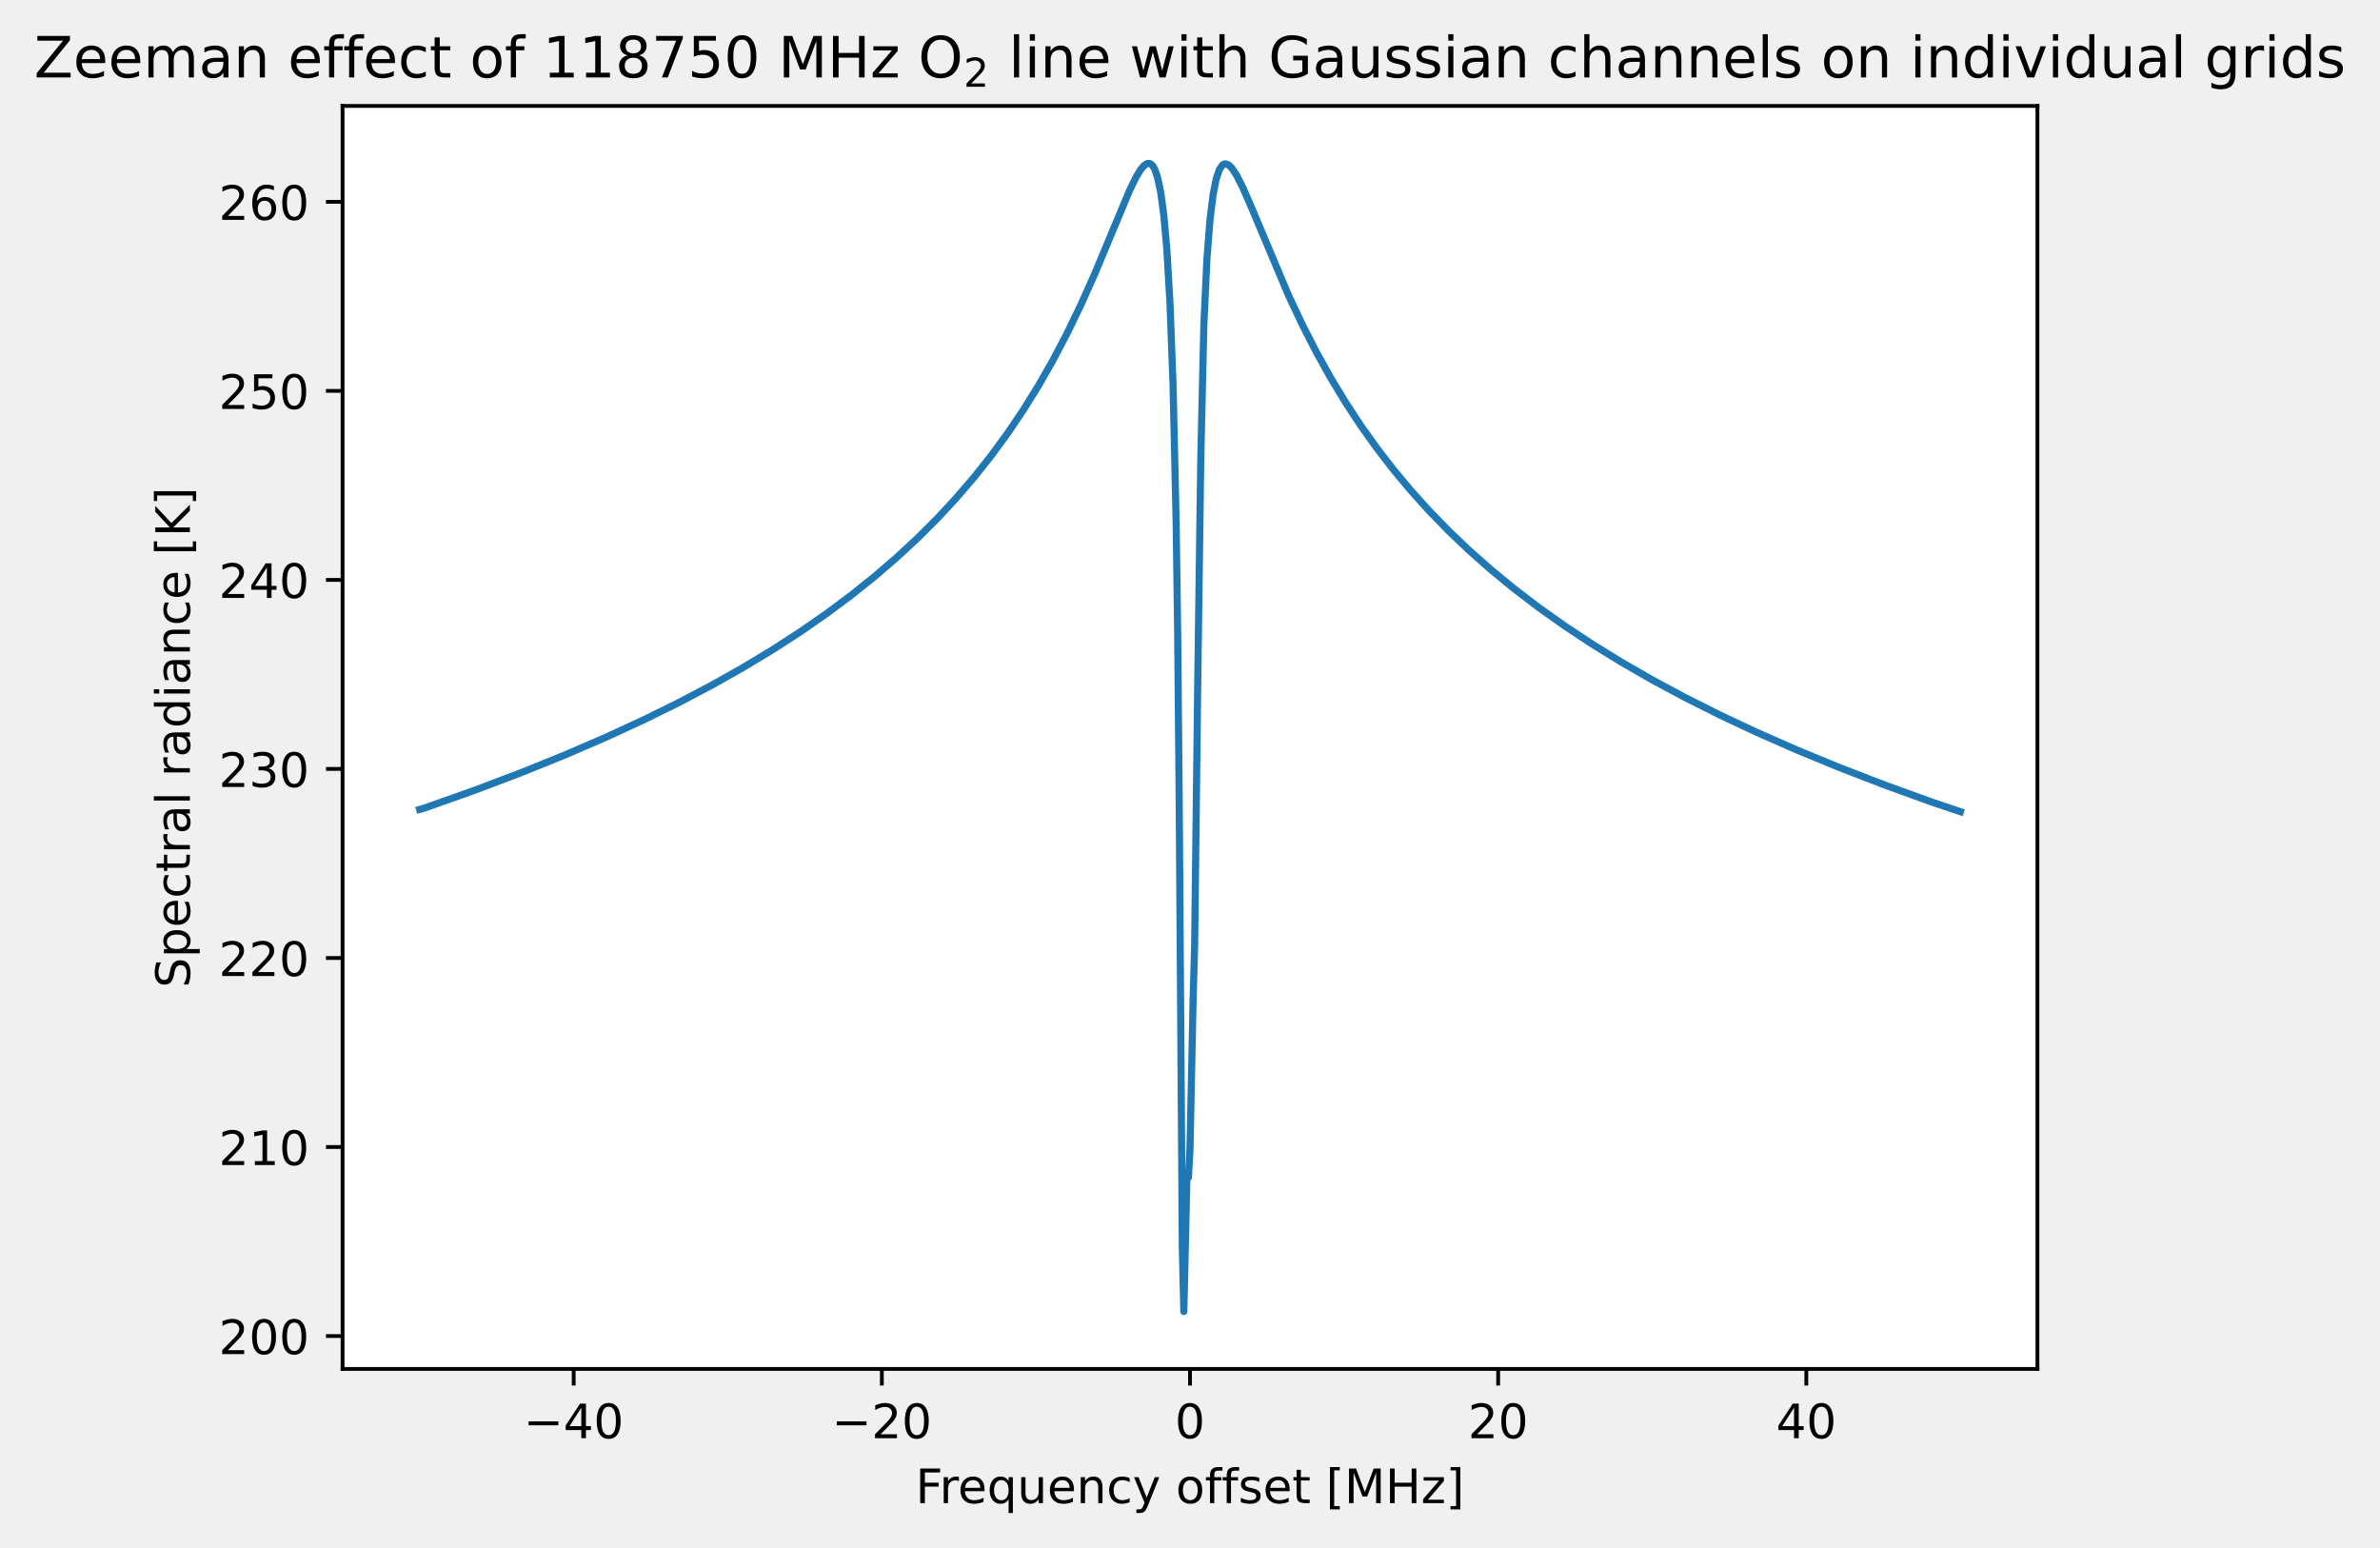
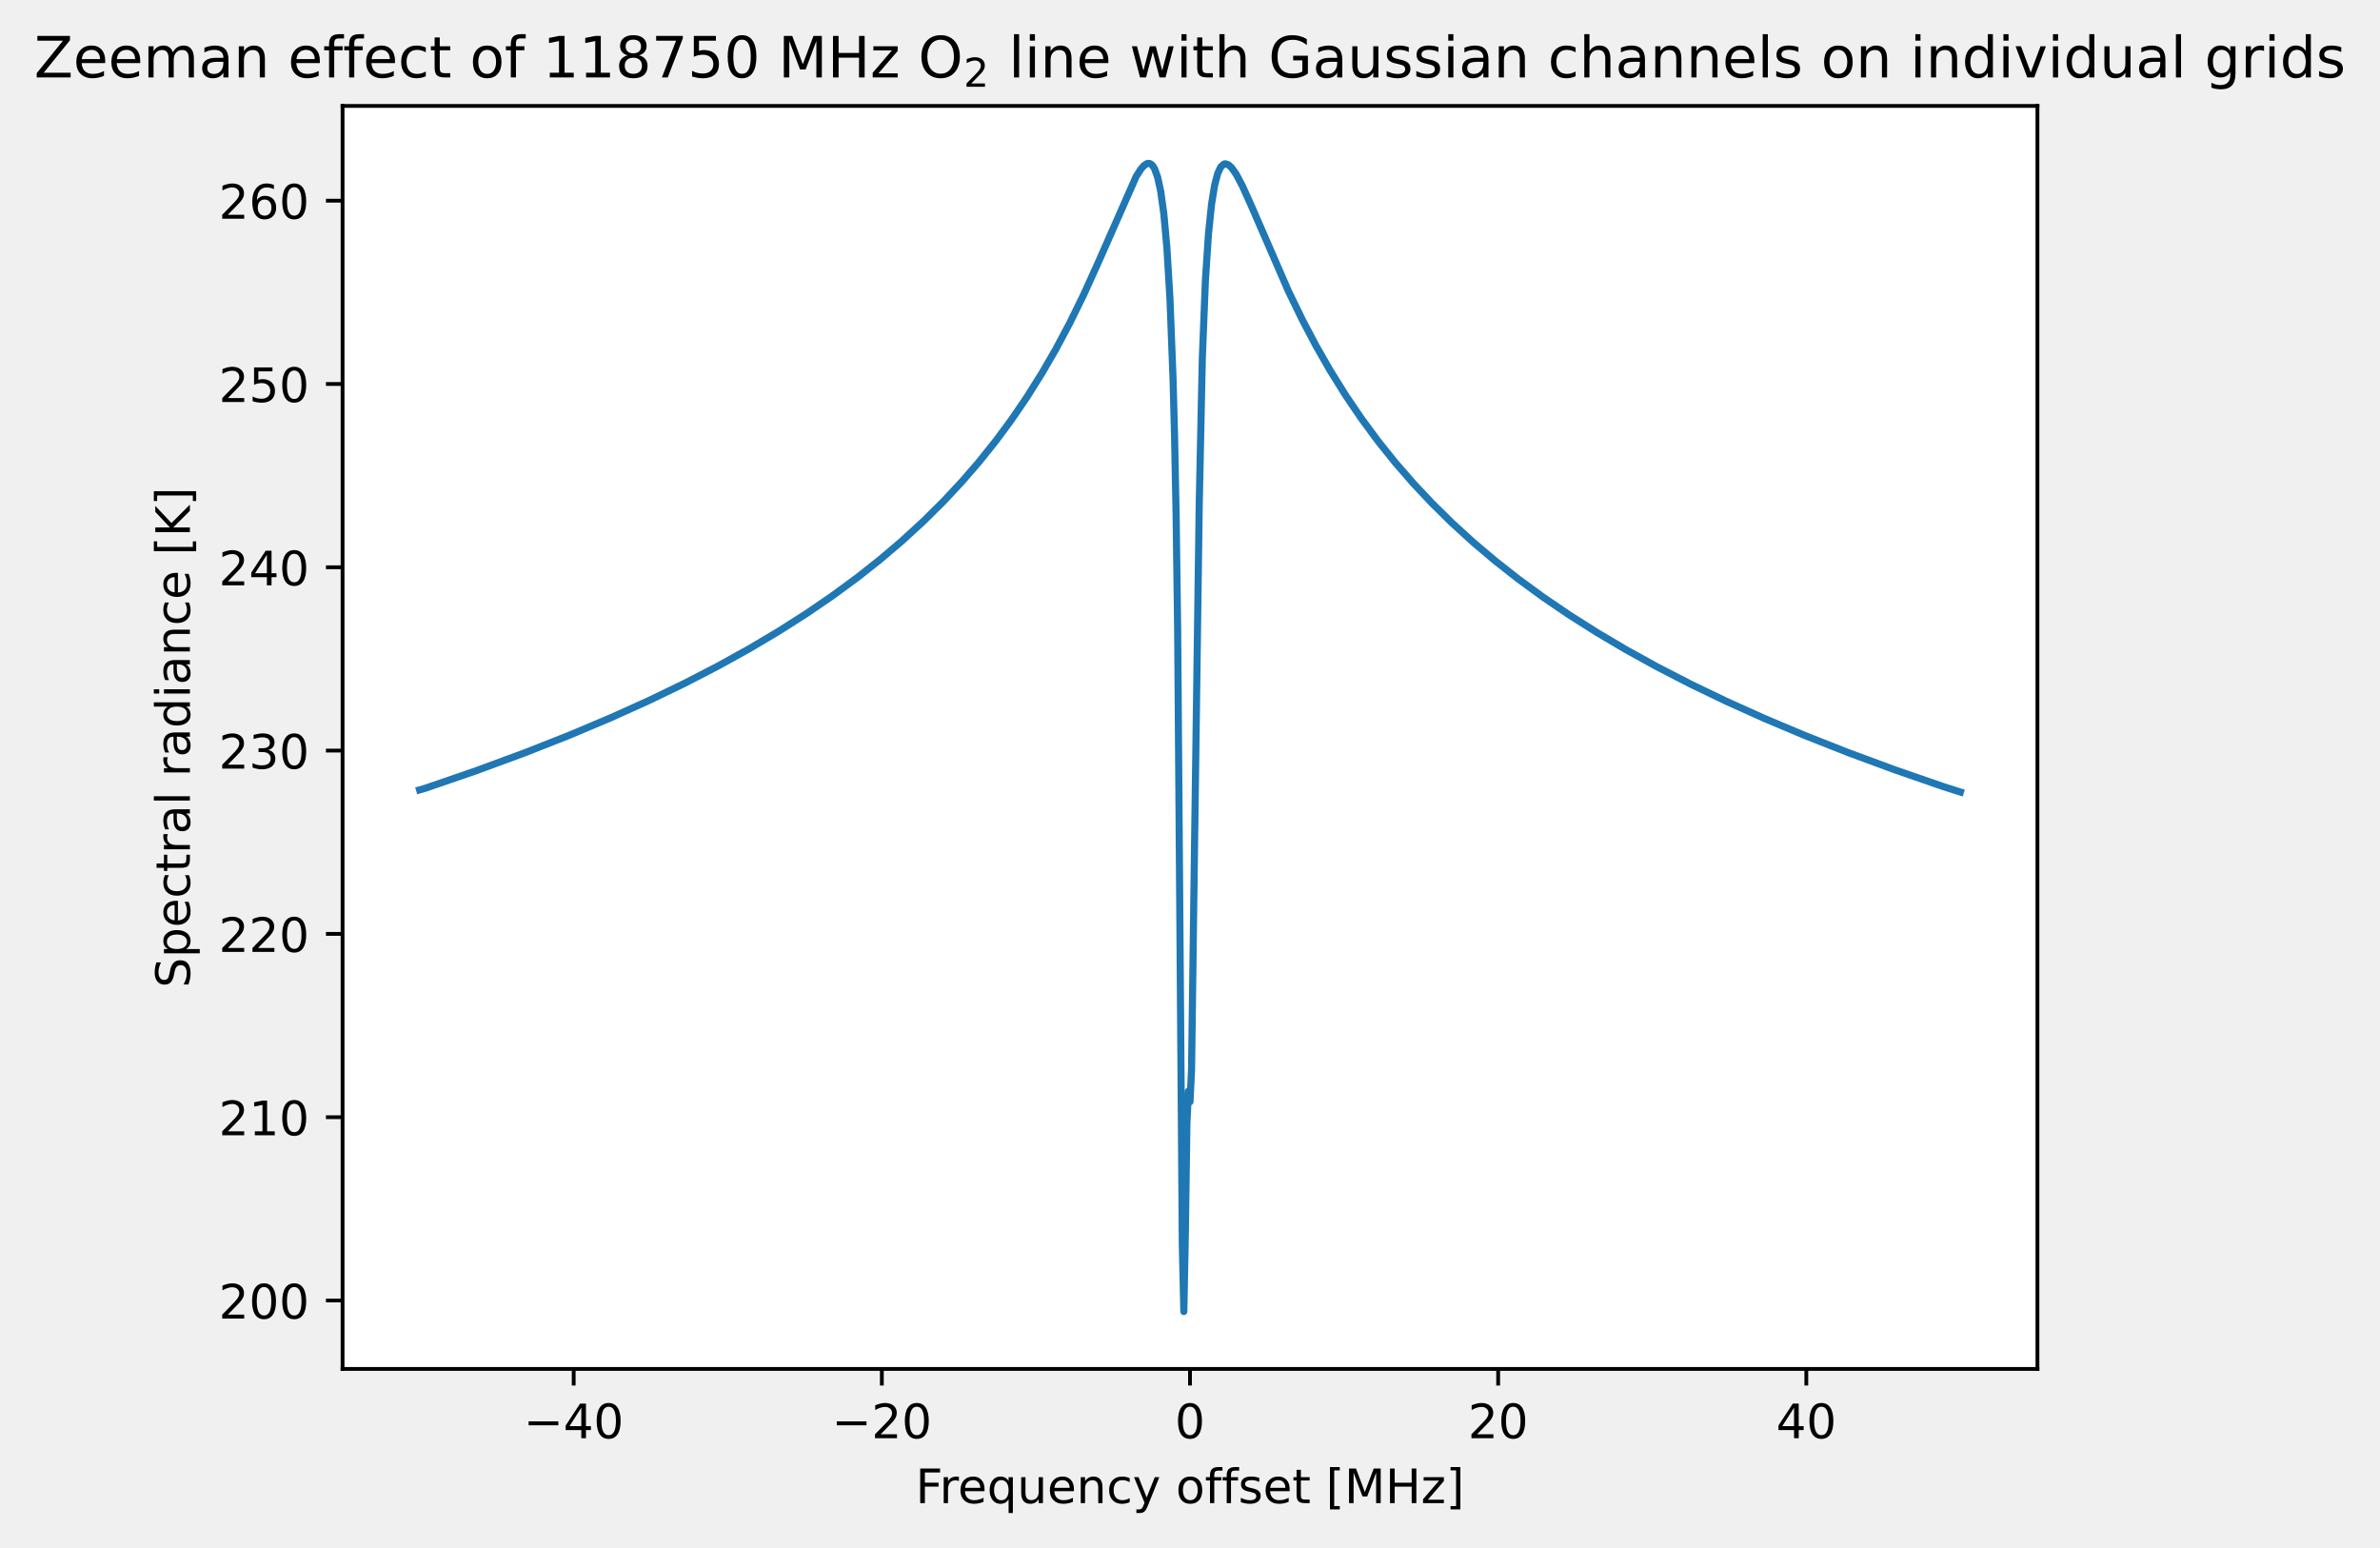
<svg xmlns="http://www.w3.org/2000/svg" xmlns:xlink="http://www.w3.org/1999/xlink" width="501.48pt" height="325.988pt" viewBox="0 0 501.48 325.988" version="1.1">
  <defs>
    <style type="text/css">*{stroke-linejoin: round; stroke-linecap: butt}</style>
  </defs>
  <g id="figure_1">
    <g id="patch_1">
      <path d="M 0 325.988  L 501.48 325.988  L 501.48 0  L 0 0  L 0 325.988  z " style="fill: none" />
    </g>
    <g id="axes_1">
      <g id="patch_2">
        <path d="M 72.18 288.432  L 429.3 288.432  L 429.3 22.32  L 72.18 22.32  z " style="fill: #ffffff" />
      </g>
      <g id="matplotlib.axis_1">
        <g id="xtick_1">
          <g id="line2d_1">
            <defs>
-               <path id="mfee2e059e5" d="M 0 0  L 0 3.5  " style="stroke: #000000; stroke-width: 0.8" />
+               <path id="m3485358416" d="M 0 0  L 0 3.5  " style="stroke: #000000; stroke-width: 0.8" />
            </defs>
            <g>
-               <use xlink:href="#mfee2e059e5" x="120.878" y="288.432" style="stroke: #000000; stroke-width: 0.8" />
+               <use xlink:href="#m3485358416" x="120.878" y="288.432" style="stroke: #000000; stroke-width: 0.8" />
            </g>
          </g>
          <g id="text_1">
            <g transform="translate(110.3258 303.0304) scale(0.1 -0.1)">
              <defs>
                <path id="DejaVuSans-2212" d="M 678 2272  L 4684 2272  L 4684 1741  L 678 1741  L 678 2272  z " transform="scale(0.015625)" />
                <path id="DejaVuSans-34" d="M 2419 4116  L 825 1625  L 2419 1625  L 2419 4116  z M 2253 4666  L 3047 4666  L 3047 1625  L 3713 1625  L 3713 1100  L 3047 1100  L 3047 0  L 2419 0  L 2419 1100  L 313 1100  L 313 1709  L 2253 4666  z " transform="scale(0.015625)" />
                <path id="DejaVuSans-30" d="M 2034 4250  Q 1547 4250 1301 3770  Q 1056 3291 1056 2328  Q 1056 1369 1301 889  Q 1547 409 2034 409  Q 2525 409 2770 889  Q 3016 1369 3016 2328  Q 3016 3291 2770 3770  Q 2525 4250 2034 4250  z M 2034 4750  Q 2819 4750 3233 4129  Q 3647 3509 3647 2328  Q 3647 1150 3233 529  Q 2819 -91 2034 -91  Q 1250 -91 836 529  Q 422 1150 422 2328  Q 422 3509 836 4129  Q 1250 4750 2034 4750  z " transform="scale(0.015625)" />
              </defs>
              <use xlink:href="#DejaVuSans-2212" />
              <use xlink:href="#DejaVuSans-34" transform="translate(83.78906 0)" />
              <use xlink:href="#DejaVuSans-30" transform="translate(147.4121 0)" />
            </g>
          </g>
        </g>
        <g id="xtick_2">
          <g id="line2d_2">
            <g>
-               <use xlink:href="#mfee2e059e5" x="185.809" y="288.432" style="stroke: #000000; stroke-width: 0.8" />
+               <use xlink:href="#m3485358416" x="185.809" y="288.432" style="stroke: #000000; stroke-width: 0.8" />
            </g>
          </g>
          <g id="text_2">
            <g transform="translate(175.2567 303.0304) scale(0.1 -0.1)">
              <defs>
                <path id="DejaVuSans-32" d="M 1228 531  L 3431 531  L 3431 0  L 469 0  L 469 531  Q 828 903 1448 1529  Q 2069 2156 2228 2338  Q 2531 2678 2651 2914  Q 2772 3150 2772 3378  Q 2772 3750 2511 3984  Q 2250 4219 1831 4219  Q 1534 4219 1204 4116  Q 875 4013 500 3803  L 500 4441  Q 881 4594 1212 4672  Q 1544 4750 1819 4750  Q 2544 4750 2975 4387  Q 3406 4025 3406 3419  Q 3406 3131 3298 2873  Q 3191 2616 2906 2266  Q 2828 2175 2409 1742  Q 1991 1309 1228 531  z " transform="scale(0.015625)" />
              </defs>
              <use xlink:href="#DejaVuSans-2212" />
              <use xlink:href="#DejaVuSans-32" transform="translate(83.78906 0)" />
              <use xlink:href="#DejaVuSans-30" transform="translate(147.4121 0)" />
            </g>
          </g>
        </g>
        <g id="xtick_3">
          <g id="line2d_3">
            <g>
-               <use xlink:href="#mfee2e059e5" x="250.74" y="288.432" style="stroke: #000000; stroke-width: 0.8" />
+               <use xlink:href="#m3485358416" x="250.74" y="288.432" style="stroke: #000000; stroke-width: 0.8" />
            </g>
          </g>
          <g id="text_3">
            <g transform="translate(247.5588 303.0304) scale(0.1 -0.1)">
              <use xlink:href="#DejaVuSans-30" />
            </g>
          </g>
        </g>
        <g id="xtick_4">
          <g id="line2d_4">
            <g>
-               <use xlink:href="#mfee2e059e5" x="315.671" y="288.432" style="stroke: #000000; stroke-width: 0.8" />
+               <use xlink:href="#m3485358416" x="315.671" y="288.432" style="stroke: #000000; stroke-width: 0.8" />
            </g>
          </g>
          <g id="text_4">
            <g transform="translate(309.3084 303.0304) scale(0.1 -0.1)">
              <use xlink:href="#DejaVuSans-32" />
              <use xlink:href="#DejaVuSans-30" transform="translate(63.62305 0)" />
            </g>
          </g>
        </g>
        <g id="xtick_5">
          <g id="line2d_5">
            <g>
-               <use xlink:href="#mfee2e059e5" x="380.602" y="288.432" style="stroke: #000000; stroke-width: 0.8" />
+               <use xlink:href="#m3485358416" x="380.602" y="288.432" style="stroke: #000000; stroke-width: 0.8" />
            </g>
          </g>
          <g id="text_5">
            <g transform="translate(374.2393 303.0304) scale(0.1 -0.1)">
              <use xlink:href="#DejaVuSans-34" />
              <use xlink:href="#DejaVuSans-30" transform="translate(63.62305 0)" />
            </g>
          </g>
        </g>
        <g id="text_6">
          <g transform="translate(192.9111 316.7086) scale(0.1 -0.1)">
            <defs>
              <path id="DejaVuSans-46" d="M 628 4666  L 3309 4666  L 3309 4134  L 1259 4134  L 1259 2759  L 3109 2759  L 3109 2228  L 1259 2228  L 1259 0  L 628 0  L 628 4666  z " transform="scale(0.015625)" />
              <path id="DejaVuSans-72" d="M 2631 2963  Q 2534 3019 2420 3045  Q 2306 3072 2169 3072  Q 1681 3072 1420 2755  Q 1159 2438 1159 1844  L 1159 0  L 581 0  L 581 3500  L 1159 3500  L 1159 2956  Q 1341 3275 1631 3429  Q 1922 3584 2338 3584  Q 2397 3584 2469 3576  Q 2541 3569 2628 3553  L 2631 2963  z " transform="scale(0.015625)" />
              <path id="DejaVuSans-65" d="M 3597 1894  L 3597 1613  L 953 1613  Q 991 1019 1311 708  Q 1631 397 2203 397  Q 2534 397 2845 478  Q 3156 559 3463 722  L 3463 178  Q 3153 47 2828 -22  Q 2503 -91 2169 -91  Q 1331 -91 842 396  Q 353 884 353 1716  Q 353 2575 817 3079  Q 1281 3584 2069 3584  Q 2775 3584 3186 3129  Q 3597 2675 3597 1894  z M 3022 2063  Q 3016 2534 2758 2815  Q 2500 3097 2075 3097  Q 1594 3097 1305 2825  Q 1016 2553 972 2059  L 3022 2063  z " transform="scale(0.015625)" />
              <path id="DejaVuSans-71" d="M 947 1747  Q 947 1113 1208 752  Q 1469 391 1925 391  Q 2381 391 2643 752  Q 2906 1113 2906 1747  Q 2906 2381 2643 2742  Q 2381 3103 1925 3103  Q 1469 3103 1208 2742  Q 947 2381 947 1747  z M 2906 525  Q 2725 213 2448 61  Q 2172 -91 1784 -91  Q 1150 -91 751 415  Q 353 922 353 1747  Q 353 2572 751 3078  Q 1150 3584 1784 3584  Q 2172 3584 2448 3432  Q 2725 3281 2906 2969  L 2906 3500  L 3481 3500  L 3481 -1331  L 2906 -1331  L 2906 525  z " transform="scale(0.015625)" />
              <path id="DejaVuSans-75" d="M 544 1381  L 544 3500  L 1119 3500  L 1119 1403  Q 1119 906 1312 657  Q 1506 409 1894 409  Q 2359 409 2629 706  Q 2900 1003 2900 1516  L 2900 3500  L 3475 3500  L 3475 0  L 2900 0  L 2900 538  Q 2691 219 2414 64  Q 2138 -91 1772 -91  Q 1169 -91 856 284  Q 544 659 544 1381  z M 1991 3584  L 1991 3584  z " transform="scale(0.015625)" />
              <path id="DejaVuSans-6e" d="M 3513 2113  L 3513 0  L 2938 0  L 2938 2094  Q 2938 2591 2744 2837  Q 2550 3084 2163 3084  Q 1697 3084 1428 2787  Q 1159 2491 1159 1978  L 1159 0  L 581 0  L 581 3500  L 1159 3500  L 1159 2956  Q 1366 3272 1645 3428  Q 1925 3584 2291 3584  Q 2894 3584 3203 3211  Q 3513 2838 3513 2113  z " transform="scale(0.015625)" />
              <path id="DejaVuSans-63" d="M 3122 3366  L 3122 2828  Q 2878 2963 2633 3030  Q 2388 3097 2138 3097  Q 1578 3097 1268 2742  Q 959 2388 959 1747  Q 959 1106 1268 751  Q 1578 397 2138 397  Q 2388 397 2633 464  Q 2878 531 3122 666  L 3122 134  Q 2881 22 2623 -34  Q 2366 -91 2075 -91  Q 1284 -91 818 406  Q 353 903 353 1747  Q 353 2603 823 3093  Q 1294 3584 2113 3584  Q 2378 3584 2631 3529  Q 2884 3475 3122 3366  z " transform="scale(0.015625)" />
              <path id="DejaVuSans-79" d="M 2059 -325  Q 1816 -950 1584 -1140  Q 1353 -1331 966 -1331  L 506 -1331  L 506 -850  L 844 -850  Q 1081 -850 1212 -737  Q 1344 -625 1503 -206  L 1606 56  L 191 3500  L 800 3500  L 1894 763  L 2988 3500  L 3597 3500  L 2059 -325  z " transform="scale(0.015625)" />
              <path id="DejaVuSans-20" transform="scale(0.015625)" />
              <path id="DejaVuSans-6f" d="M 1959 3097  Q 1497 3097 1228 2736  Q 959 2375 959 1747  Q 959 1119 1226 758  Q 1494 397 1959 397  Q 2419 397 2687 759  Q 2956 1122 2956 1747  Q 2956 2369 2687 2733  Q 2419 3097 1959 3097  z M 1959 3584  Q 2709 3584 3137 3096  Q 3566 2609 3566 1747  Q 3566 888 3137 398  Q 2709 -91 1959 -91  Q 1206 -91 779 398  Q 353 888 353 1747  Q 353 2609 779 3096  Q 1206 3584 1959 3584  z " transform="scale(0.015625)" />
              <path id="DejaVuSans-66" d="M 2375 4863  L 2375 4384  L 1825 4384  Q 1516 4384 1395 4259  Q 1275 4134 1275 3809  L 1275 3500  L 2222 3500  L 2222 3053  L 1275 3053  L 1275 0  L 697 0  L 697 3053  L 147 3053  L 147 3500  L 697 3500  L 697 3744  Q 697 4328 969 4595  Q 1241 4863 1831 4863  L 2375 4863  z " transform="scale(0.015625)" />
              <path id="DejaVuSans-73" d="M 2834 3397  L 2834 2853  Q 2591 2978 2328 3040  Q 2066 3103 1784 3103  Q 1356 3103 1142 2972  Q 928 2841 928 2578  Q 928 2378 1081 2264  Q 1234 2150 1697 2047  L 1894 2003  Q 2506 1872 2764 1633  Q 3022 1394 3022 966  Q 3022 478 2636 193  Q 2250 -91 1575 -91  Q 1294 -91 989 -36  Q 684 19 347 128  L 347 722  Q 666 556 975 473  Q 1284 391 1588 391  Q 1994 391 2212 530  Q 2431 669 2431 922  Q 2431 1156 2273 1281  Q 2116 1406 1581 1522  L 1381 1569  Q 847 1681 609 1914  Q 372 2147 372 2553  Q 372 3047 722 3315  Q 1072 3584 1716 3584  Q 2034 3584 2315 3537  Q 2597 3491 2834 3397  z " transform="scale(0.015625)" />
              <path id="DejaVuSans-74" d="M 1172 4494  L 1172 3500  L 2356 3500  L 2356 3053  L 1172 3053  L 1172 1153  Q 1172 725 1289 603  Q 1406 481 1766 481  L 2356 481  L 2356 0  L 1766 0  Q 1100 0 847 248  Q 594 497 594 1153  L 594 3053  L 172 3053  L 172 3500  L 594 3500  L 594 4494  L 1172 4494  z " transform="scale(0.015625)" />
              <path id="DejaVuSans-5b" d="M 550 4863  L 1875 4863  L 1875 4416  L 1125 4416  L 1125 -397  L 1875 -397  L 1875 -844  L 550 -844  L 550 4863  z " transform="scale(0.015625)" />
              <path id="DejaVuSans-4d" d="M 628 4666  L 1569 4666  L 2759 1491  L 3956 4666  L 4897 4666  L 4897 0  L 4281 0  L 4281 4097  L 3078 897  L 2444 897  L 1241 4097  L 1241 0  L 628 0  L 628 4666  z " transform="scale(0.015625)" />
              <path id="DejaVuSans-48" d="M 628 4666  L 1259 4666  L 1259 2753  L 3553 2753  L 3553 4666  L 4184 4666  L 4184 0  L 3553 0  L 3553 2222  L 1259 2222  L 1259 0  L 628 0  L 628 4666  z " transform="scale(0.015625)" />
              <path id="DejaVuSans-7a" d="M 353 3500  L 3084 3500  L 3084 2975  L 922 459  L 3084 459  L 3084 0  L 275 0  L 275 525  L 2438 3041  L 353 3041  L 353 3500  z " transform="scale(0.015625)" />
              <path id="DejaVuSans-5d" d="M 1947 4863  L 1947 -844  L 622 -844  L 622 -397  L 1369 -397  L 1369 4416  L 622 4416  L 622 4863  L 1947 4863  z " transform="scale(0.015625)" />
            </defs>
            <use xlink:href="#DejaVuSans-46" />
            <use xlink:href="#DejaVuSans-72" transform="translate(50.26953 0)" />
            <use xlink:href="#DejaVuSans-65" transform="translate(89.13281 0)" />
            <use xlink:href="#DejaVuSans-71" transform="translate(150.6562 0)" />
            <use xlink:href="#DejaVuSans-75" transform="translate(214.1328 0)" />
            <use xlink:href="#DejaVuSans-65" transform="translate(277.5117 0)" />
            <use xlink:href="#DejaVuSans-6e" transform="translate(339.0352 0)" />
            <use xlink:href="#DejaVuSans-63" transform="translate(402.4141 0)" />
            <use xlink:href="#DejaVuSans-79" transform="translate(457.3945 0)" />
            <use xlink:href="#DejaVuSans-20" transform="translate(516.5742 0)" />
            <use xlink:href="#DejaVuSans-6f" transform="translate(548.3613 0)" />
            <use xlink:href="#DejaVuSans-66" transform="translate(609.543 0)" />
            <use xlink:href="#DejaVuSans-66" transform="translate(644.748 0)" />
            <use xlink:href="#DejaVuSans-73" transform="translate(679.9531 0)" />
            <use xlink:href="#DejaVuSans-65" transform="translate(732.0527 0)" />
            <use xlink:href="#DejaVuSans-74" transform="translate(793.5762 0)" />
            <use xlink:href="#DejaVuSans-20" transform="translate(832.7852 0)" />
            <use xlink:href="#DejaVuSans-5b" transform="translate(864.5723 0)" />
            <use xlink:href="#DejaVuSans-4d" transform="translate(903.5859 0)" />
            <use xlink:href="#DejaVuSans-48" transform="translate(989.8652 0)" />
            <use xlink:href="#DejaVuSans-7a" transform="translate(1065.061 0)" />
            <use xlink:href="#DejaVuSans-5d" transform="translate(1117.551 0)" />
          </g>
        </g>
      </g>
      <g id="matplotlib.axis_2">
        <g id="ytick_1">
          <g id="line2d_6">
            <defs>
-               <path id="mb7bc42034d" d="M 0 0  L -3.5 0  " style="stroke: #000000; stroke-width: 0.8" />
+               <path id="m55eae98208" d="M 0 0  L -3.5 0  " style="stroke: #000000; stroke-width: 0.8" />
            </defs>
            <g>
-               <use xlink:href="#mb7bc42034d" x="72.18" y="281.505" style="stroke: #000000; stroke-width: 0.8" />
+               <use xlink:href="#m55eae98208" x="72.18" y="274.016" style="stroke: #000000; stroke-width: 0.8" />
            </g>
          </g>
          <g id="text_7">
-             <g transform="translate(46.0925 285.3041) scale(0.1 -0.1)">
+             <g transform="translate(46.0925 277.8157) scale(0.1 -0.1)">
              <use xlink:href="#DejaVuSans-32" />
              <use xlink:href="#DejaVuSans-30" transform="translate(63.62305 0)" />
              <use xlink:href="#DejaVuSans-30" transform="translate(127.2461 0)" />
            </g>
          </g>
        </g>
        <g id="ytick_2">
          <g id="line2d_7">
            <g>
-               <use xlink:href="#mb7bc42034d" x="72.18" y="241.675" style="stroke: #000000; stroke-width: 0.8" />
+               <use xlink:href="#m55eae98208" x="72.18" y="235.394" style="stroke: #000000; stroke-width: 0.8" />
            </g>
          </g>
          <g id="text_8">
-             <g transform="translate(46.0925 245.4744) scale(0.1 -0.1)">
+             <g transform="translate(46.0925 239.1931) scale(0.1 -0.1)">
              <defs>
                <path id="DejaVuSans-31" d="M 794 531  L 1825 531  L 1825 4091  L 703 3866  L 703 4441  L 1819 4666  L 2450 4666  L 2450 531  L 3481 531  L 3481 0  L 794 0  L 794 531  z " transform="scale(0.015625)" />
              </defs>
              <use xlink:href="#DejaVuSans-32" />
              <use xlink:href="#DejaVuSans-31" transform="translate(63.62305 0)" />
              <use xlink:href="#DejaVuSans-30" transform="translate(127.2461 0)" />
            </g>
          </g>
        </g>
        <g id="ytick_3">
          <g id="line2d_8">
            <g>
-               <use xlink:href="#mb7bc42034d" x="72.18" y="201.845" style="stroke: #000000; stroke-width: 0.8" />
+               <use xlink:href="#m55eae98208" x="72.18" y="196.771" style="stroke: #000000; stroke-width: 0.8" />
            </g>
          </g>
          <g id="text_9">
-             <g transform="translate(46.0925 205.6446) scale(0.1 -0.1)">
+             <g transform="translate(46.0925 200.5706) scale(0.1 -0.1)">
              <use xlink:href="#DejaVuSans-32" />
              <use xlink:href="#DejaVuSans-32" transform="translate(63.62305 0)" />
              <use xlink:href="#DejaVuSans-30" transform="translate(127.2461 0)" />
            </g>
          </g>
        </g>
        <g id="ytick_4">
          <g id="line2d_9">
            <g>
-               <use xlink:href="#mb7bc42034d" x="72.18" y="162.016" style="stroke: #000000; stroke-width: 0.8" />
+               <use xlink:href="#m55eae98208" x="72.18" y="158.149" style="stroke: #000000; stroke-width: 0.8" />
            </g>
          </g>
          <g id="text_10">
-             <g transform="translate(46.0925 165.8148) scale(0.1 -0.1)">
+             <g transform="translate(46.0925 161.948) scale(0.1 -0.1)">
              <defs>
                <path id="DejaVuSans-33" d="M 2597 2516  Q 3050 2419 3304 2112  Q 3559 1806 3559 1356  Q 3559 666 3084 287  Q 2609 -91 1734 -91  Q 1441 -91 1130 -33  Q 819 25 488 141  L 488 750  Q 750 597 1062 519  Q 1375 441 1716 441  Q 2309 441 2620 675  Q 2931 909 2931 1356  Q 2931 1769 2642 2001  Q 2353 2234 1838 2234  L 1294 2234  L 1294 2753  L 1863 2753  Q 2328 2753 2575 2939  Q 2822 3125 2822 3475  Q 2822 3834 2567 4026  Q 2313 4219 1838 4219  Q 1578 4219 1281 4162  Q 984 4106 628 3988  L 628 4550  Q 988 4650 1302 4700  Q 1616 4750 1894 4750  Q 2613 4750 3031 4423  Q 3450 4097 3450 3541  Q 3450 3153 3228 2886  Q 3006 2619 2597 2516  z " transform="scale(0.015625)" />
              </defs>
              <use xlink:href="#DejaVuSans-32" />
              <use xlink:href="#DejaVuSans-33" transform="translate(63.62305 0)" />
              <use xlink:href="#DejaVuSans-30" transform="translate(127.2461 0)" />
            </g>
          </g>
        </g>
        <g id="ytick_5">
          <g id="line2d_10">
            <g>
-               <use xlink:href="#mb7bc42034d" x="72.18" y="122.186" style="stroke: #000000; stroke-width: 0.8" />
+               <use xlink:href="#m55eae98208" x="72.18" y="119.526" style="stroke: #000000; stroke-width: 0.8" />
            </g>
          </g>
          <g id="text_11">
-             <g transform="translate(46.0925 125.985) scale(0.1 -0.1)">
+             <g transform="translate(46.0925 123.3254) scale(0.1 -0.1)">
              <use xlink:href="#DejaVuSans-32" />
              <use xlink:href="#DejaVuSans-34" transform="translate(63.62305 0)" />
              <use xlink:href="#DejaVuSans-30" transform="translate(127.2461 0)" />
            </g>
          </g>
        </g>
        <g id="ytick_6">
          <g id="line2d_11">
            <g>
-               <use xlink:href="#mb7bc42034d" x="72.18" y="82.356" style="stroke: #000000; stroke-width: 0.8" />
+               <use xlink:href="#m55eae98208" x="72.18" y="80.904" style="stroke: #000000; stroke-width: 0.8" />
            </g>
          </g>
          <g id="text_12">
-             <g transform="translate(46.0925 86.15526) scale(0.1 -0.1)">
+             <g transform="translate(46.0925 84.70285) scale(0.1 -0.1)">
              <defs>
                <path id="DejaVuSans-35" d="M 691 4666  L 3169 4666  L 3169 4134  L 1269 4134  L 1269 2991  Q 1406 3038 1543 3061  Q 1681 3084 1819 3084  Q 2600 3084 3056 2656  Q 3513 2228 3513 1497  Q 3513 744 3044 326  Q 2575 -91 1722 -91  Q 1428 -91 1123 -41  Q 819 9 494 109  L 494 744  Q 775 591 1075 516  Q 1375 441 1709 441  Q 2250 441 2565 725  Q 2881 1009 2881 1497  Q 2881 1984 2565 2268  Q 2250 2553 1709 2553  Q 1456 2553 1204 2497  Q 953 2441 691 2322  L 691 4666  z " transform="scale(0.015625)" />
              </defs>
              <use xlink:href="#DejaVuSans-32" />
              <use xlink:href="#DejaVuSans-35" transform="translate(63.62305 0)" />
              <use xlink:href="#DejaVuSans-30" transform="translate(127.2461 0)" />
            </g>
          </g>
        </g>
        <g id="ytick_7">
          <g id="line2d_12">
            <g>
-               <use xlink:href="#mb7bc42034d" x="72.18" y="42.526" style="stroke: #000000; stroke-width: 0.8" />
+               <use xlink:href="#m55eae98208" x="72.18" y="42.281" style="stroke: #000000; stroke-width: 0.8" />
            </g>
          </g>
          <g id="text_13">
-             <g transform="translate(46.0925 46.32549) scale(0.1 -0.1)">
+             <g transform="translate(46.0925 46.08028) scale(0.1 -0.1)">
              <defs>
                <path id="DejaVuSans-36" d="M 2113 2584  Q 1688 2584 1439 2293  Q 1191 2003 1191 1497  Q 1191 994 1439 701  Q 1688 409 2113 409  Q 2538 409 2786 701  Q 3034 994 3034 1497  Q 3034 2003 2786 2293  Q 2538 2584 2113 2584  z M 3366 4563  L 3366 3988  Q 3128 4100 2886 4159  Q 2644 4219 2406 4219  Q 1781 4219 1451 3797  Q 1122 3375 1075 2522  Q 1259 2794 1537 2939  Q 1816 3084 2150 3084  Q 2853 3084 3261 2657  Q 3669 2231 3669 1497  Q 3669 778 3244 343  Q 2819 -91 2113 -91  Q 1303 -91 875 529  Q 447 1150 447 2328  Q 447 3434 972 4092  Q 1497 4750 2381 4750  Q 2619 4750 2861 4703  Q 3103 4656 3366 4563  z " transform="scale(0.015625)" />
              </defs>
              <use xlink:href="#DejaVuSans-32" />
              <use xlink:href="#DejaVuSans-36" transform="translate(63.62305 0)" />
              <use xlink:href="#DejaVuSans-30" transform="translate(127.2461 0)" />
            </g>
          </g>
        </g>
        <g id="text_14">
          <g transform="translate(40.01281 208.119) rotate(-90) scale(0.1 -0.1)">
            <defs>
              <path id="DejaVuSans-53" d="M 3425 4513  L 3425 3897  Q 3066 4069 2747 4153  Q 2428 4238 2131 4238  Q 1616 4238 1336 4038  Q 1056 3838 1056 3469  Q 1056 3159 1242 3001  Q 1428 2844 1947 2747  L 2328 2669  Q 3034 2534 3370 2195  Q 3706 1856 3706 1288  Q 3706 609 3251 259  Q 2797 -91 1919 -91  Q 1588 -91 1214 -16  Q 841 59 441 206  L 441 856  Q 825 641 1194 531  Q 1563 422 1919 422  Q 2459 422 2753 634  Q 3047 847 3047 1241  Q 3047 1584 2836 1778  Q 2625 1972 2144 2069  L 1759 2144  Q 1053 2284 737 2584  Q 422 2884 422 3419  Q 422 4038 858 4394  Q 1294 4750 2059 4750  Q 2388 4750 2728 4690  Q 3069 4631 3425 4513  z " transform="scale(0.015625)" />
              <path id="DejaVuSans-70" d="M 1159 525  L 1159 -1331  L 581 -1331  L 581 3500  L 1159 3500  L 1159 2969  Q 1341 3281 1617 3432  Q 1894 3584 2278 3584  Q 2916 3584 3314 3078  Q 3713 2572 3713 1747  Q 3713 922 3314 415  Q 2916 -91 2278 -91  Q 1894 -91 1617 61  Q 1341 213 1159 525  z M 3116 1747  Q 3116 2381 2855 2742  Q 2594 3103 2138 3103  Q 1681 3103 1420 2742  Q 1159 2381 1159 1747  Q 1159 1113 1420 752  Q 1681 391 2138 391  Q 2594 391 2855 752  Q 3116 1113 3116 1747  z " transform="scale(0.015625)" />
              <path id="DejaVuSans-61" d="M 2194 1759  Q 1497 1759 1228 1600  Q 959 1441 959 1056  Q 959 750 1161 570  Q 1363 391 1709 391  Q 2188 391 2477 730  Q 2766 1069 2766 1631  L 2766 1759  L 2194 1759  z M 3341 1997  L 3341 0  L 2766 0  L 2766 531  Q 2569 213 2275 61  Q 1981 -91 1556 -91  Q 1019 -91 701 211  Q 384 513 384 1019  Q 384 1609 779 1909  Q 1175 2209 1959 2209  L 2766 2209  L 2766 2266  Q 2766 2663 2505 2880  Q 2244 3097 1772 3097  Q 1472 3097 1187 3025  Q 903 2953 641 2809  L 641 3341  Q 956 3463 1253 3523  Q 1550 3584 1831 3584  Q 2591 3584 2966 3190  Q 3341 2797 3341 1997  z " transform="scale(0.015625)" />
              <path id="DejaVuSans-6c" d="M 603 4863  L 1178 4863  L 1178 0  L 603 0  L 603 4863  z " transform="scale(0.015625)" />
              <path id="DejaVuSans-64" d="M 2906 2969  L 2906 4863  L 3481 4863  L 3481 0  L 2906 0  L 2906 525  Q 2725 213 2448 61  Q 2172 -91 1784 -91  Q 1150 -91 751 415  Q 353 922 353 1747  Q 353 2572 751 3078  Q 1150 3584 1784 3584  Q 2172 3584 2448 3432  Q 2725 3281 2906 2969  z M 947 1747  Q 947 1113 1208 752  Q 1469 391 1925 391  Q 2381 391 2643 752  Q 2906 1113 2906 1747  Q 2906 2381 2643 2742  Q 2381 3103 1925 3103  Q 1469 3103 1208 2742  Q 947 2381 947 1747  z " transform="scale(0.015625)" />
              <path id="DejaVuSans-69" d="M 603 3500  L 1178 3500  L 1178 0  L 603 0  L 603 3500  z M 603 4863  L 1178 4863  L 1178 4134  L 603 4134  L 603 4863  z " transform="scale(0.015625)" />
              <path id="DejaVuSans-4b" d="M 628 4666  L 1259 4666  L 1259 2694  L 3353 4666  L 4166 4666  L 1850 2491  L 4331 0  L 3500 0  L 1259 2247  L 1259 0  L 628 0  L 628 4666  z " transform="scale(0.015625)" />
            </defs>
            <use xlink:href="#DejaVuSans-53" />
            <use xlink:href="#DejaVuSans-70" transform="translate(63.47656 0)" />
            <use xlink:href="#DejaVuSans-65" transform="translate(126.9531 0)" />
            <use xlink:href="#DejaVuSans-63" transform="translate(188.4766 0)" />
            <use xlink:href="#DejaVuSans-74" transform="translate(243.457 0)" />
            <use xlink:href="#DejaVuSans-72" transform="translate(282.666 0)" />
            <use xlink:href="#DejaVuSans-61" transform="translate(323.7793 0)" />
            <use xlink:href="#DejaVuSans-6c" transform="translate(385.0586 0)" />
            <use xlink:href="#DejaVuSans-20" transform="translate(412.8418 0)" />
            <use xlink:href="#DejaVuSans-72" transform="translate(444.6289 0)" />
            <use xlink:href="#DejaVuSans-61" transform="translate(485.7422 0)" />
            <use xlink:href="#DejaVuSans-64" transform="translate(547.0215 0)" />
            <use xlink:href="#DejaVuSans-69" transform="translate(610.498 0)" />
            <use xlink:href="#DejaVuSans-61" transform="translate(638.2812 0)" />
            <use xlink:href="#DejaVuSans-6e" transform="translate(699.5605 0)" />
            <use xlink:href="#DejaVuSans-63" transform="translate(762.9395 0)" />
            <use xlink:href="#DejaVuSans-65" transform="translate(817.9199 0)" />
            <use xlink:href="#DejaVuSans-20" transform="translate(879.4434 0)" />
            <use xlink:href="#DejaVuSans-5b" transform="translate(911.2305 0)" />
            <use xlink:href="#DejaVuSans-4b" transform="translate(950.2441 0)" />
            <use xlink:href="#DejaVuSans-5d" transform="translate(1015.82 0)" />
          </g>
        </g>
      </g>
      <g id="line2d_13">
-         <path d="M 88.413 170.554  L 89.387 170.278  L 99.776 166.594  L 109.515 162.913  L 118.606 159.249  L 127.371 155.475  L 135.488 151.737  L 142.955 148.061  L 150.097 144.299  L 156.59 140.638  L 162.759 136.917  L 168.602 133.139  L 174.122 129.312  L 179.316 125.446  L 184.186 121.553  L 188.731 117.649  L 193.276 113.446  L 197.497 109.233  L 201.393 105.038  L 205.288 100.503  L 208.86 96.002  L 212.431 91.12  L 215.677 86.3  L 218.924 81.062  L 221.846 75.941  L 224.768 70.386  L 227.69 64.355  L 230.611 57.829  L 234.183 49.278  L 238.078 39.972  L 239.377 37.318  L 240.351 35.718  L 241 34.941  L 241.65 34.488  L 241.974 34.416  L 242.299 34.469  L 242.624 34.666  L 242.948 35.031  L 243.273 35.591  L 243.922 37.428  L 244.572 40.515  L 245.221 45.347  L 245.87 52.685  L 246.519 63.796  L 247.169 81.038  L 247.818 109.848  L 248.143 133.394  L 248.467 169.192  L 249.117 262.833  L 249.441 276.336  L 250.091 248.043  L 250.415 248.104  L 250.74 242.017  L 251.389 210.835  L 251.714 199.33  L 252.363 144.469  L 253.013 96.5  L 253.662 68.407  L 254.311 54.466  L 254.961 46.213  L 255.61 40.992  L 256.259 37.714  L 256.908 35.776  L 257.558 34.795  L 257.882 34.579  L 258.207 34.512  L 258.856 34.744  L 259.506 35.359  L 260.48 36.793  L 261.778 39.318  L 263.726 43.78  L 271.518 62.28  L 274.44 68.474  L 277.362 74.182  L 280.284 79.441  L 283.53 84.814  L 286.777 89.752  L 290.023 94.309  L 293.594 98.941  L 297.166 103.225  L 301.061 107.555  L 305.282 111.893  L 309.502 115.916  L 314.048 119.942  L 318.917 123.949  L 324.112 127.921  L 329.631 131.844  L 335.475 135.711  L 341.643 139.514  L 348.136 143.25  L 354.954 146.915  L 362.421 150.667  L 370.213 154.328  L 378.654 158.041  L 387.42 161.653  L 396.835 165.293  L 406.899 168.946  L 413.067 171.018  L 413.067 171.018  " clip-path="url(#pca283478ef)" style="fill: none; stroke: #1f77b4; stroke-width: 1.5; stroke-linecap: square" />
+         <path d="M 88.413 166.428  L 89.711 166.052  L 100.425 162.357  L 110.489 158.649  L 119.904 154.939  L 128.67 151.242  L 136.786 147.579  L 144.253 143.972  L 151.396 140.278  L 157.889 136.68  L 164.057 133.018  L 169.901 129.298  L 175.42 125.524  L 180.615 121.707  L 185.484 117.858  L 190.03 113.994  L 194.575 109.827  L 198.795 105.644  L 202.691 101.471  L 206.262 97.344  L 209.834 92.884  L 213.08 88.497  L 216.327 83.746  L 219.573 78.579  L 222.495 73.524  L 225.417 68.038  L 228.339 62.083  L 231.585 54.91  L 239.377 37.23  L 240.351 35.679  L 241 34.925  L 241.65 34.486  L 241.974 34.416  L 242.299 34.467  L 242.624 34.659  L 242.948 35.013  L 243.273 35.556  L 243.922 37.338  L 244.572 40.334  L 245.221 45.025  L 245.87 52.157  L 246.519 62.983  L 247.169 79.889  L 247.493 92.132  L 247.818 108.727  L 248.143 132.952  L 248.792 218.751  L 249.117 262.135  L 249.441 276.336  L 249.766 259.487  L 250.091 236.63  L 250.415 229.883  L 250.74 232.147  L 251.065 225.42  L 251.714 176.984  L 252.688 106.119  L 253.337 75.489  L 253.987 59.057  L 254.636 49.251  L 255.285 42.999  L 255.934 38.999  L 256.584 36.536  L 257.233 35.161  L 257.882 34.575  L 258.207 34.51  L 258.856 34.735  L 259.506 35.332  L 260.48 36.722  L 261.778 39.17  L 263.726 43.497  L 271.518 61.436  L 274.44 67.442  L 277.362 72.978  L 280.284 78.077  L 283.53 83.287  L 286.777 88.075  L 290.348 92.918  L 293.919 97.377  L 297.815 101.863  L 301.711 106.007  L 305.931 110.165  L 310.476 114.308  L 315.022 118.15  L 319.891 121.98  L 325.086 125.779  L 330.605 129.536  L 336.449 133.241  L 342.617 136.889  L 349.11 140.474  L 356.253 144.156  L 363.72 147.752  L 371.836 151.405  L 380.277 154.96  L 389.367 158.546  L 399.107 162.147  L 409.496 165.748  L 413.067 166.879  L 413.067 166.879  " clip-path="url(#pd96cc693fe)" style="fill: none; stroke: #1f77b4; stroke-width: 1.5; stroke-linecap: square" />
      </g>
      <g id="patch_3">
        <path d="M 72.18 288.432  L 72.18 22.32  " style="fill: none; stroke: #000000; stroke-width: 0.8; stroke-linejoin: miter; stroke-linecap: square" />
      </g>
      <g id="patch_4">
        <path d="M 429.3 288.432  L 429.3 22.32  " style="fill: none; stroke: #000000; stroke-width: 0.8; stroke-linejoin: miter; stroke-linecap: square" />
      </g>
      <g id="patch_5">
        <path d="M 72.18 288.432  L 429.3 288.432  " style="fill: none; stroke: #000000; stroke-width: 0.8; stroke-linejoin: miter; stroke-linecap: square" />
      </g>
      <g id="patch_6">
        <path d="M 72.18 22.32  L 429.3 22.32  " style="fill: none; stroke: #000000; stroke-width: 0.8; stroke-linejoin: miter; stroke-linecap: square" />
      </g>
      <g id="text_15">
        <g transform="translate(7.2 16.32) scale(0.12 -0.12)">
          <defs>
            <path id="DejaVuSans-5a" d="M 359 4666  L 4025 4666  L 4025 4184  L 1075 531  L 4097 531  L 4097 0  L 288 0  L 288 481  L 3238 4134  L 359 4134  L 359 4666  z " transform="scale(0.015625)" />
            <path id="DejaVuSans-6d" d="M 3328 2828  Q 3544 3216 3844 3400  Q 4144 3584 4550 3584  Q 5097 3584 5394 3201  Q 5691 2819 5691 2113  L 5691 0  L 5113 0  L 5113 2094  Q 5113 2597 4934 2840  Q 4756 3084 4391 3084  Q 3944 3084 3684 2787  Q 3425 2491 3425 1978  L 3425 0  L 2847 0  L 2847 2094  Q 2847 2600 2669 2842  Q 2491 3084 2119 3084  Q 1678 3084 1418 2786  Q 1159 2488 1159 1978  L 1159 0  L 581 0  L 581 3500  L 1159 3500  L 1159 2956  Q 1356 3278 1631 3431  Q 1906 3584 2284 3584  Q 2666 3584 2933 3390  Q 3200 3197 3328 2828  z " transform="scale(0.015625)" />
            <path id="DejaVuSans-38" d="M 2034 2216  Q 1584 2216 1326 1975  Q 1069 1734 1069 1313  Q 1069 891 1326 650  Q 1584 409 2034 409  Q 2484 409 2743 651  Q 3003 894 3003 1313  Q 3003 1734 2745 1975  Q 2488 2216 2034 2216  z M 1403 2484  Q 997 2584 770 2862  Q 544 3141 544 3541  Q 544 4100 942 4425  Q 1341 4750 2034 4750  Q 2731 4750 3128 4425  Q 3525 4100 3525 3541  Q 3525 3141 3298 2862  Q 3072 2584 2669 2484  Q 3125 2378 3379 2068  Q 3634 1759 3634 1313  Q 3634 634 3220 271  Q 2806 -91 2034 -91  Q 1263 -91 848 271  Q 434 634 434 1313  Q 434 1759 690 2068  Q 947 2378 1403 2484  z M 1172 3481  Q 1172 3119 1398 2916  Q 1625 2713 2034 2713  Q 2441 2713 2670 2916  Q 2900 3119 2900 3481  Q 2900 3844 2670 4047  Q 2441 4250 2034 4250  Q 1625 4250 1398 4047  Q 1172 3844 1172 3481  z " transform="scale(0.015625)" />
            <path id="DejaVuSans-37" d="M 525 4666  L 3525 4666  L 3525 4397  L 1831 0  L 1172 0  L 2766 4134  L 525 4134  L 525 4666  z " transform="scale(0.015625)" />
            <path id="DejaVuSans-4f" d="M 2522 4238  Q 1834 4238 1429 3725  Q 1025 3213 1025 2328  Q 1025 1447 1429 934  Q 1834 422 2522 422  Q 3209 422 3611 934  Q 4013 1447 4013 2328  Q 4013 3213 3611 3725  Q 3209 4238 2522 4238  z M 2522 4750  Q 3503 4750 4090 4092  Q 4678 3434 4678 2328  Q 4678 1225 4090 567  Q 3503 -91 2522 -91  Q 1538 -91 948 565  Q 359 1222 359 2328  Q 359 3434 948 4092  Q 1538 4750 2522 4750  z " transform="scale(0.015625)" />
            <path id="DejaVuSans-77" d="M 269 3500  L 844 3500  L 1563 769  L 2278 3500  L 2956 3500  L 3675 769  L 4391 3500  L 4966 3500  L 4050 0  L 3372 0  L 2619 2869  L 1863 0  L 1184 0  L 269 3500  z " transform="scale(0.015625)" />
            <path id="DejaVuSans-68" d="M 3513 2113  L 3513 0  L 2938 0  L 2938 2094  Q 2938 2591 2744 2837  Q 2550 3084 2163 3084  Q 1697 3084 1428 2787  Q 1159 2491 1159 1978  L 1159 0  L 581 0  L 581 4863  L 1159 4863  L 1159 2956  Q 1366 3272 1645 3428  Q 1925 3584 2291 3584  Q 2894 3584 3203 3211  Q 3513 2838 3513 2113  z " transform="scale(0.015625)" />
            <path id="DejaVuSans-47" d="M 3809 666  L 3809 1919  L 2778 1919  L 2778 2438  L 4434 2438  L 4434 434  Q 4069 175 3628 42  Q 3188 -91 2688 -91  Q 1594 -91 976 548  Q 359 1188 359 2328  Q 359 3472 976 4111  Q 1594 4750 2688 4750  Q 3144 4750 3555 4637  Q 3966 4525 4313 4306  L 4313 3634  Q 3963 3931 3569 4081  Q 3175 4231 2741 4231  Q 1884 4231 1454 3753  Q 1025 3275 1025 2328  Q 1025 1384 1454 906  Q 1884 428 2741 428  Q 3075 428 3337 486  Q 3600 544 3809 666  z " transform="scale(0.015625)" />
            <path id="DejaVuSans-76" d="M 191 3500  L 800 3500  L 1894 563  L 2988 3500  L 3597 3500  L 2284 0  L 1503 0  L 191 3500  z " transform="scale(0.015625)" />
            <path id="DejaVuSans-67" d="M 2906 1791  Q 2906 2416 2648 2759  Q 2391 3103 1925 3103  Q 1463 3103 1205 2759  Q 947 2416 947 1791  Q 947 1169 1205 825  Q 1463 481 1925 481  Q 2391 481 2648 825  Q 2906 1169 2906 1791  z M 3481 434  Q 3481 -459 3084 -895  Q 2688 -1331 1869 -1331  Q 1566 -1331 1297 -1286  Q 1028 -1241 775 -1147  L 775 -588  Q 1028 -725 1275 -790  Q 1522 -856 1778 -856  Q 2344 -856 2625 -561  Q 2906 -266 2906 331  L 2906 616  Q 2728 306 2450 153  Q 2172 0 1784 0  Q 1141 0 747 490  Q 353 981 353 1791  Q 353 2603 747 3093  Q 1141 3584 1784 3584  Q 2172 3584 2450 3431  Q 2728 3278 2906 2969  L 2906 3500  L 3481 3500  L 3481 434  z " transform="scale(0.015625)" />
          </defs>
          <use xlink:href="#DejaVuSans-5a" transform="translate(0 0.015625)" />
          <use xlink:href="#DejaVuSans-65" transform="translate(68.50586 0.015625)" />
          <use xlink:href="#DejaVuSans-65" transform="translate(130.0293 0.015625)" />
          <use xlink:href="#DejaVuSans-6d" transform="translate(191.5527 0.015625)" />
          <use xlink:href="#DejaVuSans-61" transform="translate(288.9648 0.015625)" />
          <use xlink:href="#DejaVuSans-6e" transform="translate(350.2441 0.015625)" />
          <use xlink:href="#DejaVuSans-20" transform="translate(413.623 0.015625)" />
          <use xlink:href="#DejaVuSans-65" transform="translate(445.4102 0.015625)" />
          <use xlink:href="#DejaVuSans-66" transform="translate(506.9336 0.015625)" />
          <use xlink:href="#DejaVuSans-66" transform="translate(542.1387 0.015625)" />
          <use xlink:href="#DejaVuSans-65" transform="translate(577.3438 0.015625)" />
          <use xlink:href="#DejaVuSans-63" transform="translate(638.8672 0.015625)" />
          <use xlink:href="#DejaVuSans-74" transform="translate(693.8477 0.015625)" />
          <use xlink:href="#DejaVuSans-20" transform="translate(733.0566 0.015625)" />
          <use xlink:href="#DejaVuSans-6f" transform="translate(764.8438 0.015625)" />
          <use xlink:href="#DejaVuSans-66" transform="translate(826.0254 0.015625)" />
          <use xlink:href="#DejaVuSans-20" transform="translate(861.2305 0.015625)" />
          <use xlink:href="#DejaVuSans-31" transform="translate(893.0176 0.015625)" />
          <use xlink:href="#DejaVuSans-31" transform="translate(956.6406 0.015625)" />
          <use xlink:href="#DejaVuSans-38" transform="translate(1020.264 0.015625)" />
          <use xlink:href="#DejaVuSans-37" transform="translate(1083.887 0.015625)" />
          <use xlink:href="#DejaVuSans-35" transform="translate(1147.51 0.015625)" />
          <use xlink:href="#DejaVuSans-30" transform="translate(1211.133 0.015625)" />
          <use xlink:href="#DejaVuSans-20" transform="translate(1274.756 0.015625)" />
          <use xlink:href="#DejaVuSans-4d" transform="translate(1306.543 0.015625)" />
          <use xlink:href="#DejaVuSans-48" transform="translate(1392.822 0.015625)" />
          <use xlink:href="#DejaVuSans-7a" transform="translate(1468.018 0.015625)" />
          <use xlink:href="#DejaVuSans-20" transform="translate(1520.508 0.015625)" />
          <use xlink:href="#DejaVuSans-4f" transform="translate(1552.295 0.015625)" />
          <use xlink:href="#DejaVuSans-32" transform="translate(1631.963 -16.39062) scale(0.7)" />
          <use xlink:href="#DejaVuSans-20" transform="translate(1679.233 0.015625)" />
          <use xlink:href="#DejaVuSans-6c" transform="translate(1711.021 0.015625)" />
          <use xlink:href="#DejaVuSans-69" transform="translate(1738.804 0.015625)" />
          <use xlink:href="#DejaVuSans-6e" transform="translate(1766.587 0.015625)" />
          <use xlink:href="#DejaVuSans-65" transform="translate(1829.966 0.015625)" />
          <use xlink:href="#DejaVuSans-20" transform="translate(1891.489 0.015625)" />
          <use xlink:href="#DejaVuSans-77" transform="translate(1923.276 0.015625)" />
          <use xlink:href="#DejaVuSans-69" transform="translate(2005.063 0.015625)" />
          <use xlink:href="#DejaVuSans-74" transform="translate(2032.847 0.015625)" />
          <use xlink:href="#DejaVuSans-68" transform="translate(2072.056 0.015625)" />
          <use xlink:href="#DejaVuSans-20" transform="translate(2135.435 0.015625)" />
          <use xlink:href="#DejaVuSans-47" transform="translate(2167.222 0.015625)" />
          <use xlink:href="#DejaVuSans-61" transform="translate(2244.712 0.015625)" />
          <use xlink:href="#DejaVuSans-75" transform="translate(2305.991 0.015625)" />
          <use xlink:href="#DejaVuSans-73" transform="translate(2369.37 0.015625)" />
          <use xlink:href="#DejaVuSans-73" transform="translate(2421.47 0.015625)" />
          <use xlink:href="#DejaVuSans-69" transform="translate(2473.569 0.015625)" />
          <use xlink:href="#DejaVuSans-61" transform="translate(2501.353 0.015625)" />
          <use xlink:href="#DejaVuSans-6e" transform="translate(2562.632 0.015625)" />
          <use xlink:href="#DejaVuSans-20" transform="translate(2626.011 0.015625)" />
          <use xlink:href="#DejaVuSans-63" transform="translate(2657.798 0.015625)" />
          <use xlink:href="#DejaVuSans-68" transform="translate(2712.778 0.015625)" />
          <use xlink:href="#DejaVuSans-61" transform="translate(2776.157 0.015625)" />
          <use xlink:href="#DejaVuSans-6e" transform="translate(2837.437 0.015625)" />
          <use xlink:href="#DejaVuSans-6e" transform="translate(2900.815 0.015625)" />
          <use xlink:href="#DejaVuSans-65" transform="translate(2964.194 0.015625)" />
          <use xlink:href="#DejaVuSans-6c" transform="translate(3025.718 0.015625)" />
          <use xlink:href="#DejaVuSans-73" transform="translate(3053.501 0.015625)" />
          <use xlink:href="#DejaVuSans-20" transform="translate(3105.601 0.015625)" />
          <use xlink:href="#DejaVuSans-6f" transform="translate(3137.388 0.015625)" />
          <use xlink:href="#DejaVuSans-6e" transform="translate(3198.569 0.015625)" />
          <use xlink:href="#DejaVuSans-20" transform="translate(3261.948 0.015625)" />
          <use xlink:href="#DejaVuSans-69" transform="translate(3293.735 0.015625)" />
          <use xlink:href="#DejaVuSans-6e" transform="translate(3321.519 0.015625)" />
          <use xlink:href="#DejaVuSans-64" transform="translate(3384.897 0.015625)" />
          <use xlink:href="#DejaVuSans-69" transform="translate(3448.374 0.015625)" />
          <use xlink:href="#DejaVuSans-76" transform="translate(3476.157 0.015625)" />
          <use xlink:href="#DejaVuSans-69" transform="translate(3535.337 0.015625)" />
          <use xlink:href="#DejaVuSans-64" transform="translate(3563.12 0.015625)" />
          <use xlink:href="#DejaVuSans-75" transform="translate(3626.597 0.015625)" />
          <use xlink:href="#DejaVuSans-61" transform="translate(3689.976 0.015625)" />
          <use xlink:href="#DejaVuSans-6c" transform="translate(3751.255 0.015625)" />
          <use xlink:href="#DejaVuSans-20" transform="translate(3779.038 0.015625)" />
          <use xlink:href="#DejaVuSans-67" transform="translate(3810.825 0.015625)" />
          <use xlink:href="#DejaVuSans-72" transform="translate(3874.302 0.015625)" />
          <use xlink:href="#DejaVuSans-69" transform="translate(3915.415 0.015625)" />
          <use xlink:href="#DejaVuSans-64" transform="translate(3943.198 0.015625)" />
          <use xlink:href="#DejaVuSans-73" transform="translate(4006.675 0.015625)" />
        </g>
      </g>
    </g>
  </g>
  <defs>
-     <clipPath id="pca283478ef">
+     <clipPath id="pd96cc693fe">
      <rect x="72.18" y="22.32" width="357.12" height="266.112" />
    </clipPath>
  </defs>
</svg>
